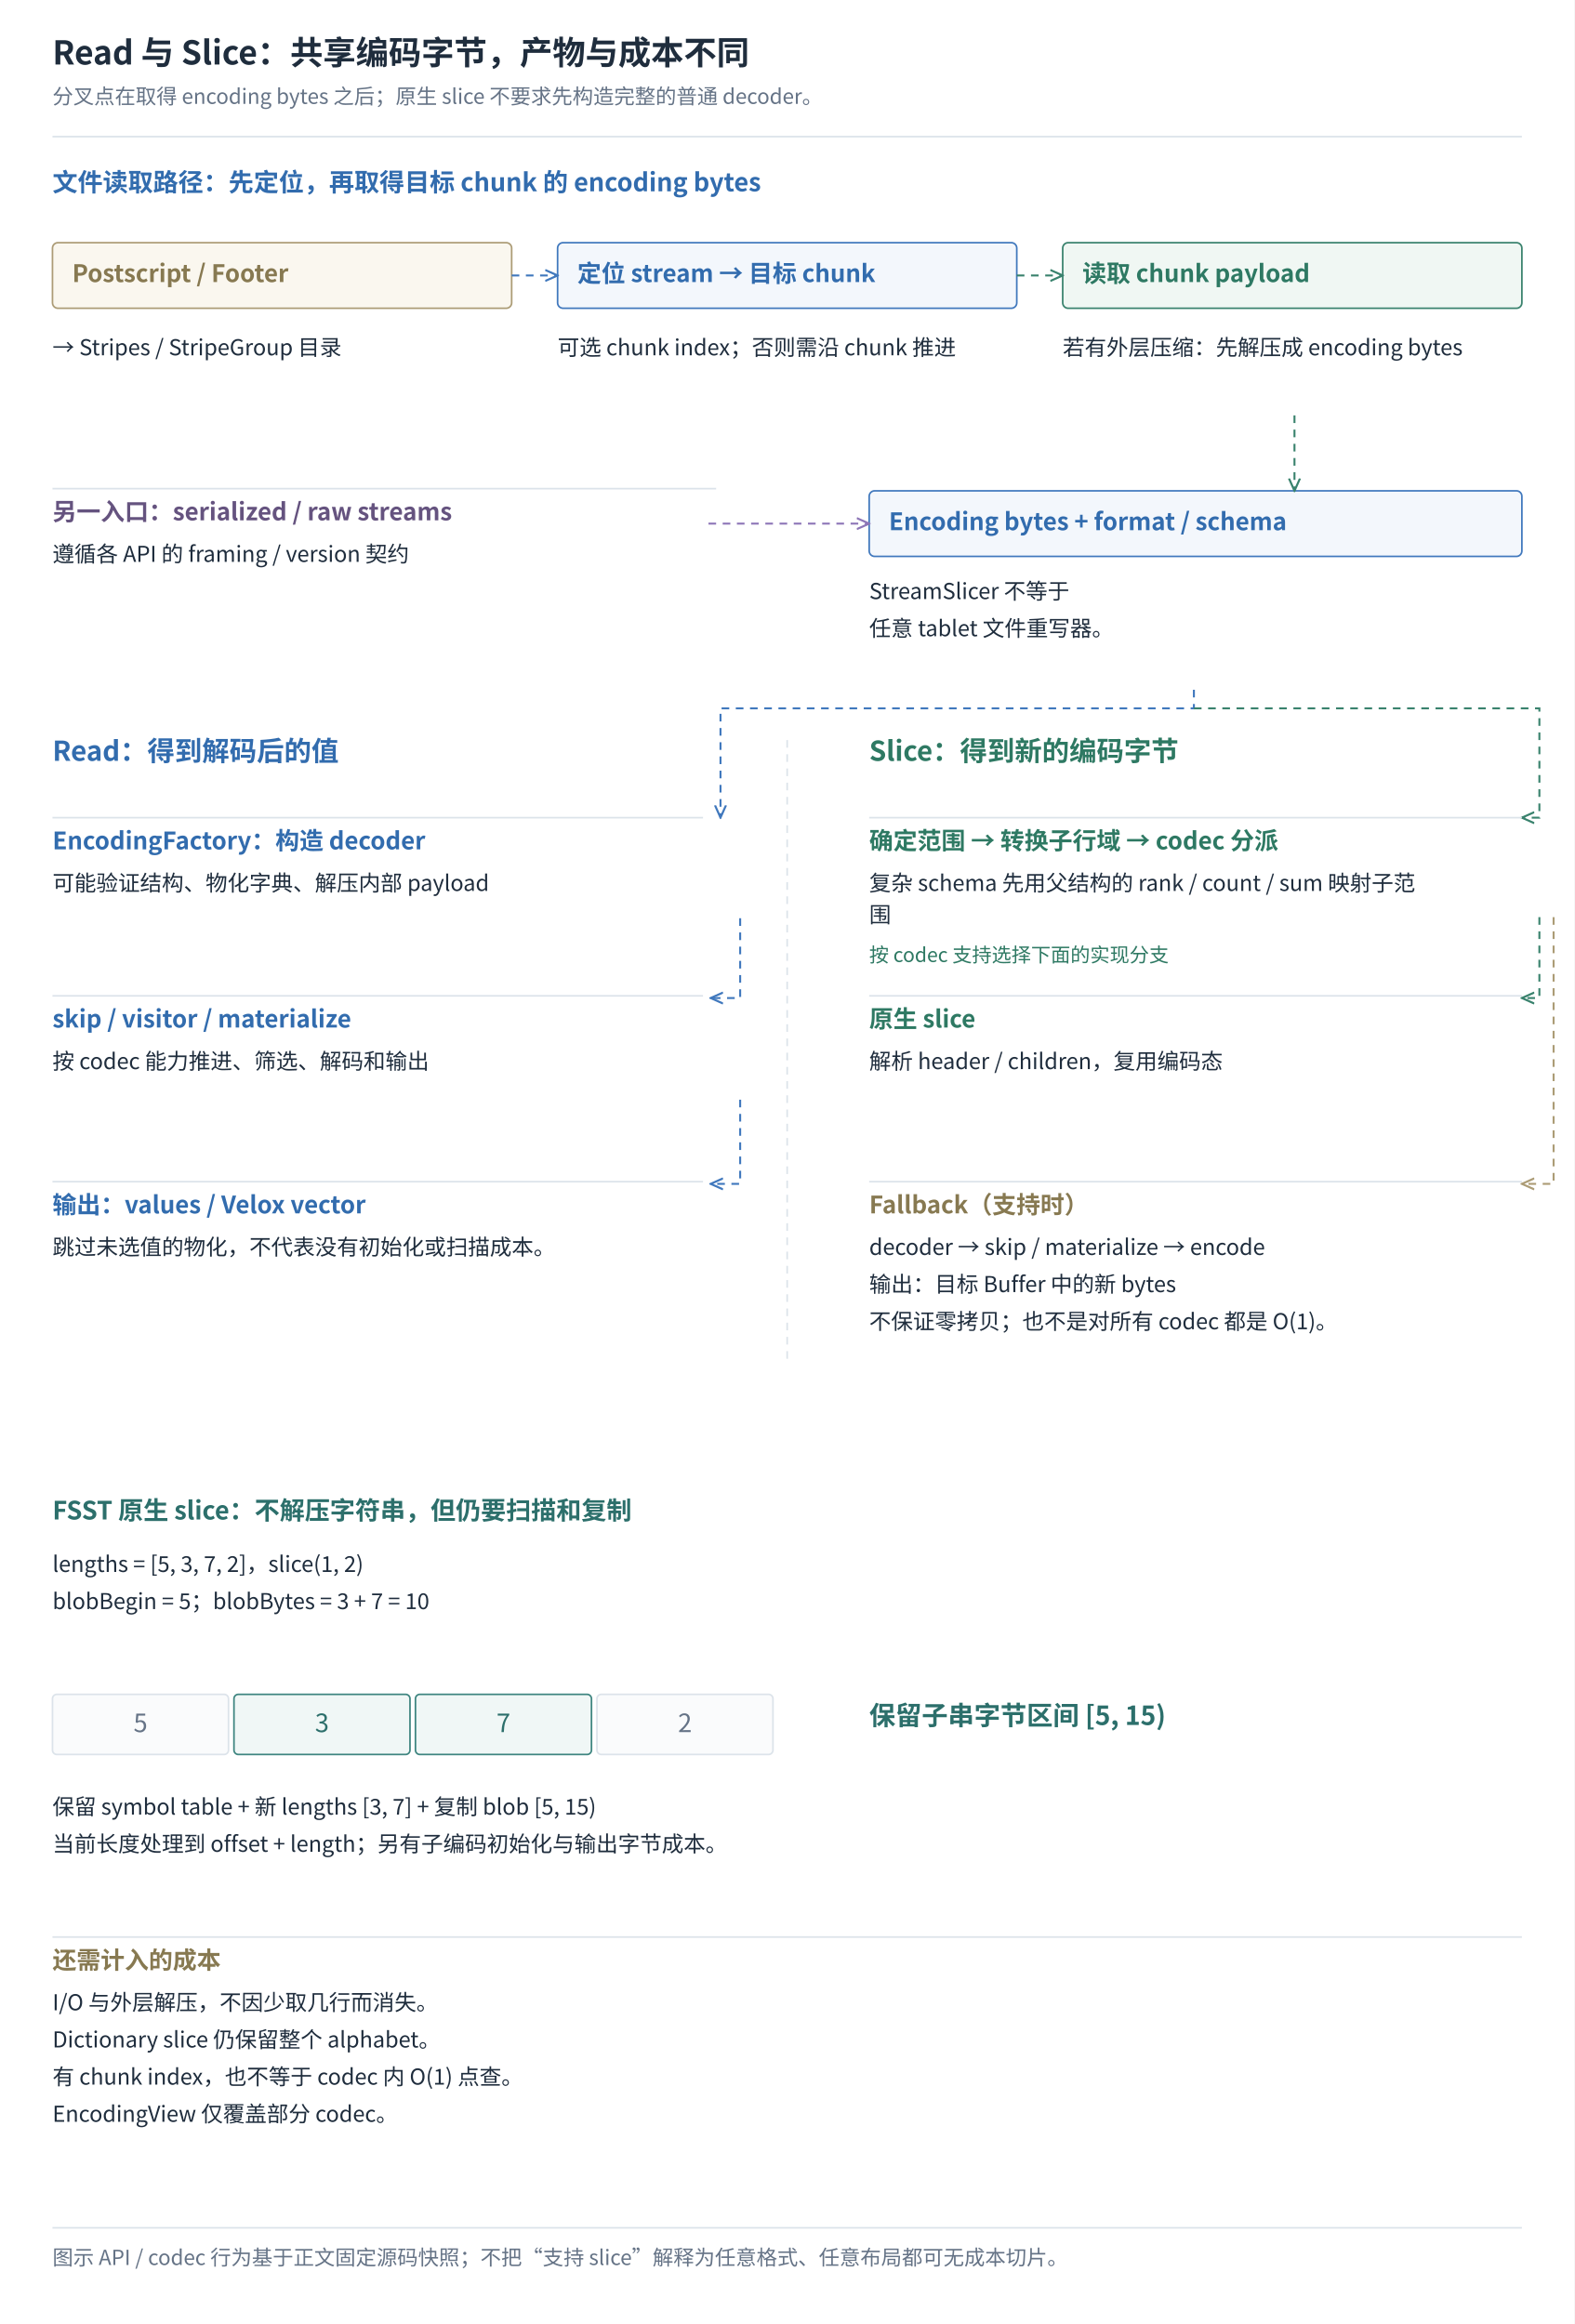
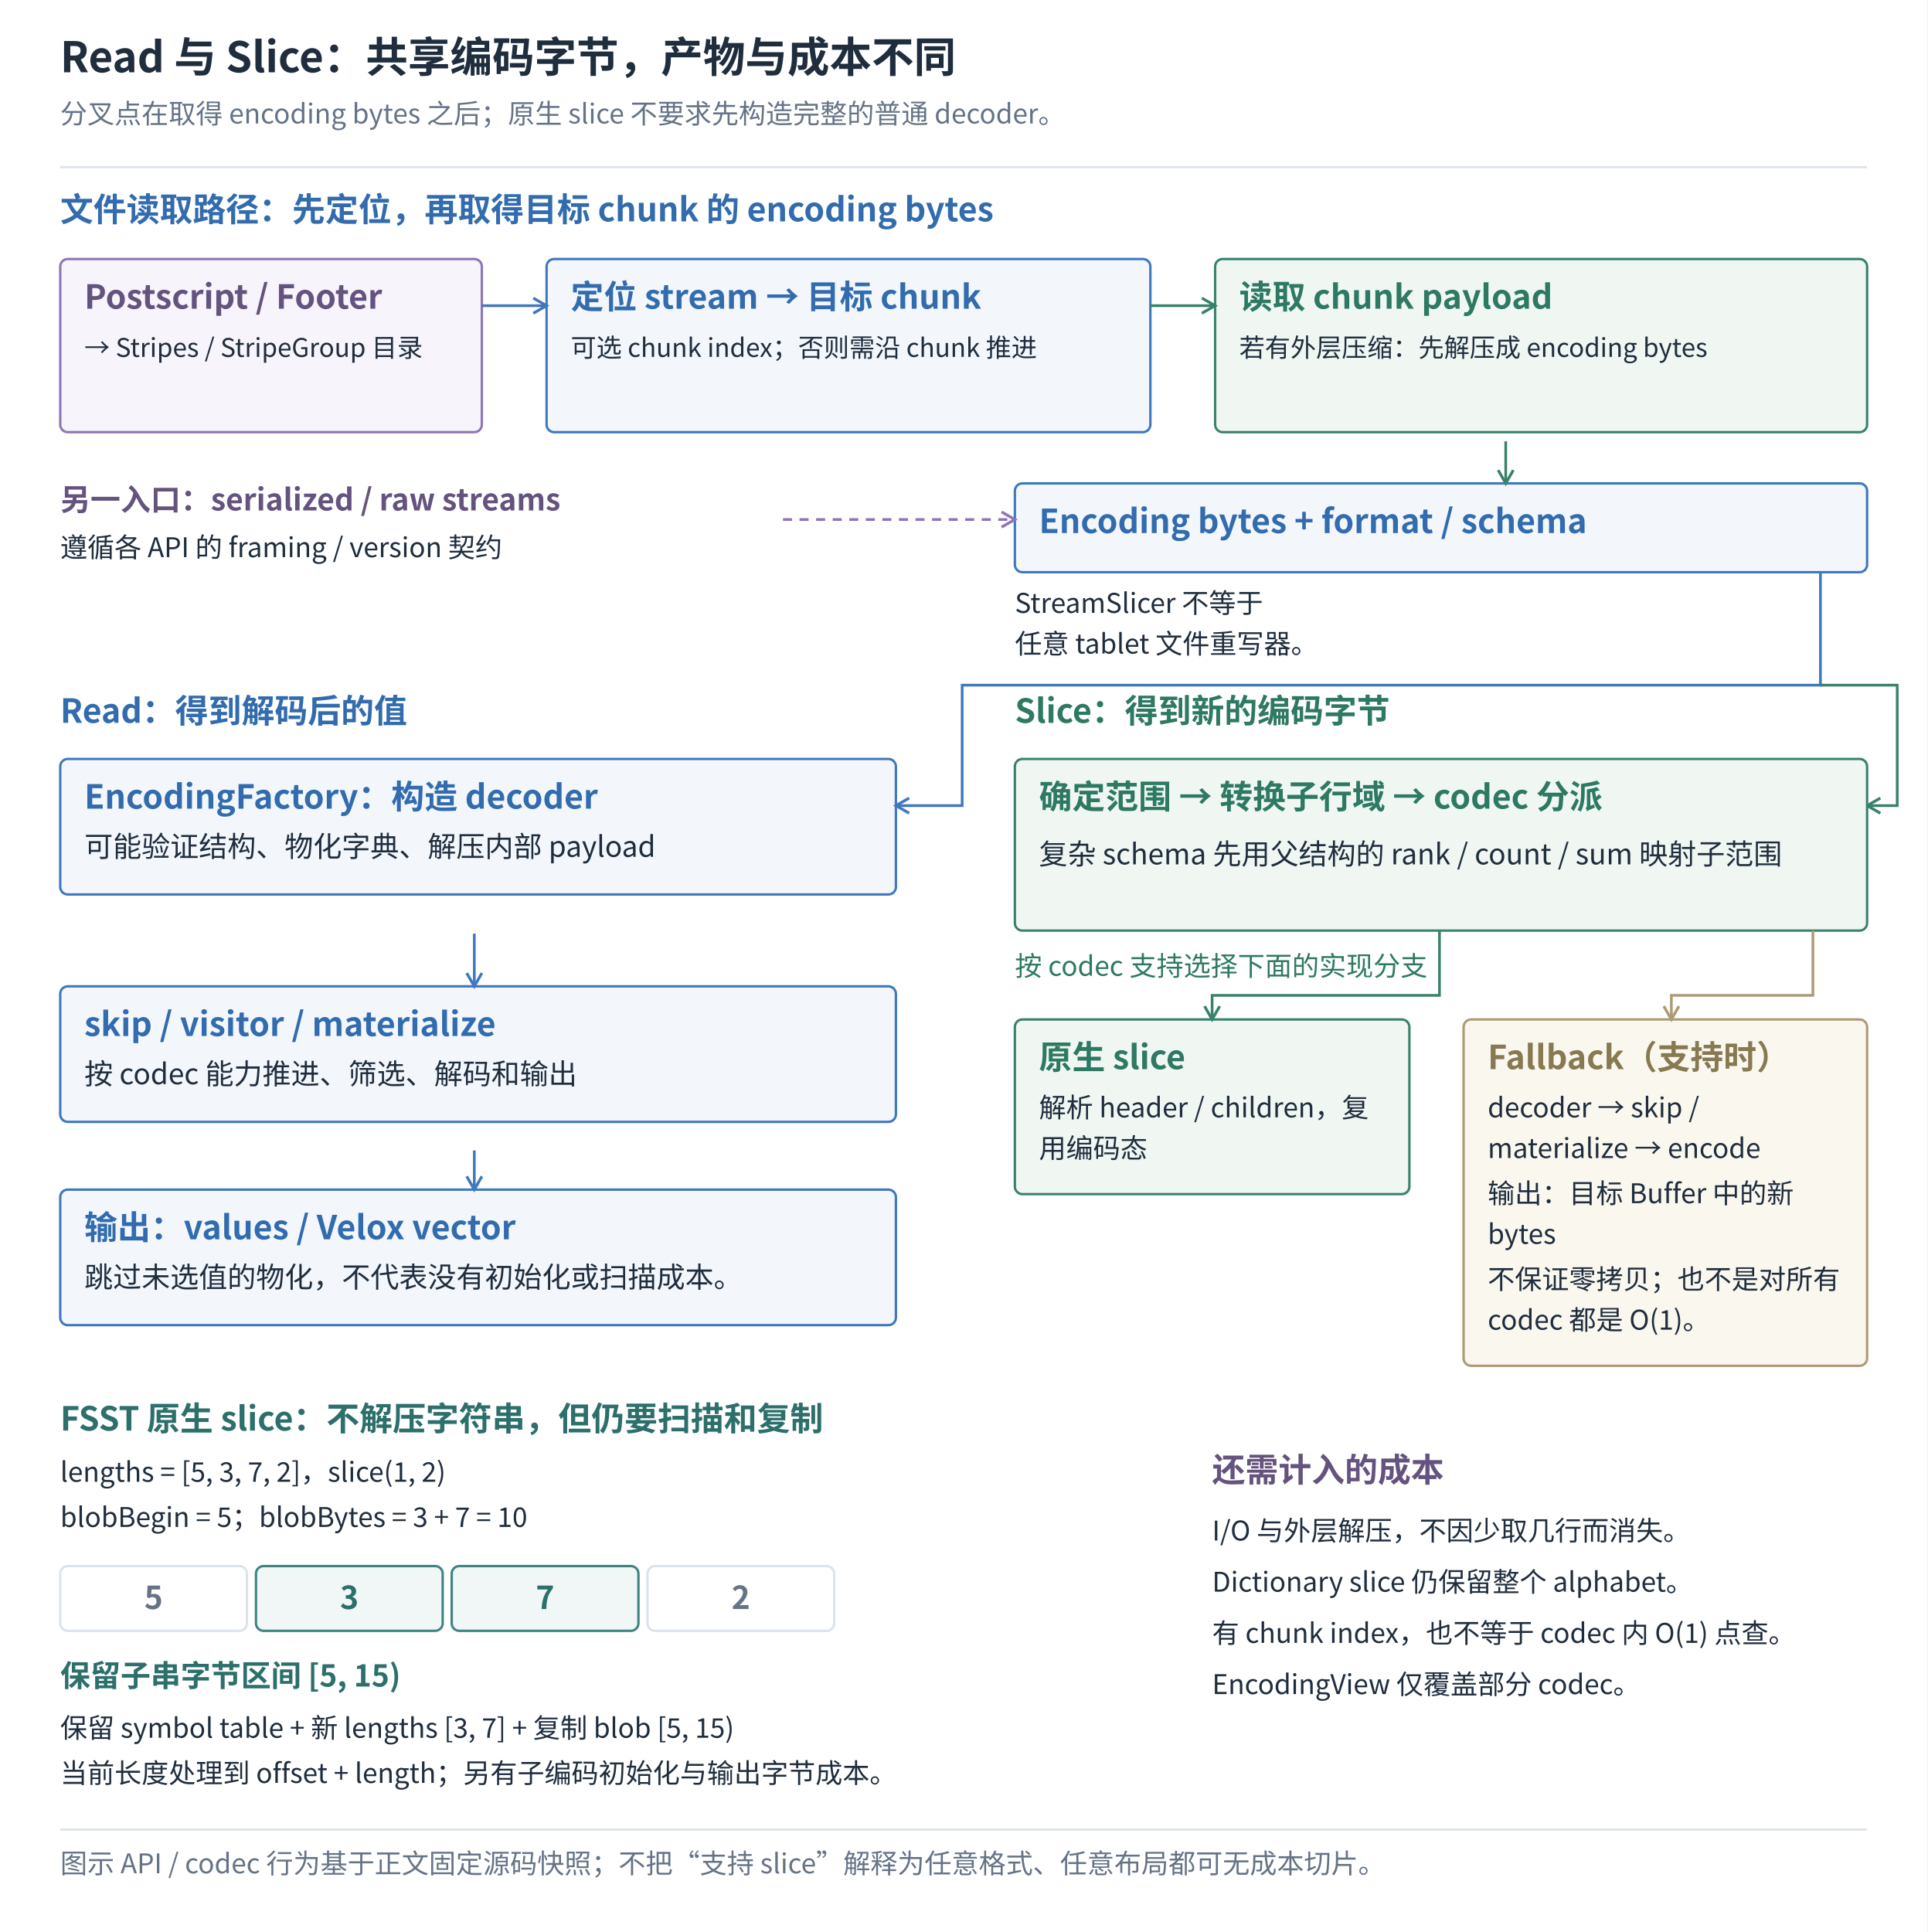
- <svg xmlns="http://www.w3.org/2000/svg" width="1440" height="2126" viewBox="0 0 1440 2126" role="img">
+ <svg xmlns="http://www.w3.org/2000/svg" width="1280" height="1283" viewBox="0 0 1280 1283" role="img">
  <defs>
-     <marker id="a-ink" viewBox="0 0 10 10" refX="9" refY="5" markerWidth="7" markerHeight="7" orient="auto-start-reverse">
-       <path d="M 0 1 L 9 5 L 0 9" fill="none" stroke="#1f2d3d" stroke-width="1.5" />
+     <marker id="arrow-ink" viewBox="0 0 10 10" refX="8" refY="5" markerWidth="7" markerHeight="7" orient="auto-start-reverse">
+       <path d="M 1 1 L 8 5 L 1 9" fill="none" stroke="#1f2d3d" stroke-width="1.5" />
    </marker>
-     <marker id="a-muted" viewBox="0 0 10 10" refX="9" refY="5" markerWidth="7" markerHeight="7" orient="auto-start-reverse">
-       <path d="M 0 1 L 9 5 L 0 9" fill="none" stroke="#657386" stroke-width="1.5" />
+     <marker id="arrow-muted" viewBox="0 0 10 10" refX="8" refY="5" markerWidth="7" markerHeight="7" orient="auto-start-reverse">
+       <path d="M 1 1 L 8 5 L 1 9" fill="none" stroke="#657386" stroke-width="1.5" />
    </marker>
-     <marker id="a-line" viewBox="0 0 10 10" refX="9" refY="5" markerWidth="7" markerHeight="7" orient="auto-start-reverse">
-       <path d="M 0 1 L 9 5 L 0 9" fill="none" stroke="#dce3ea" stroke-width="1.5" />
+     <marker id="arrow-line" viewBox="0 0 10 10" refX="8" refY="5" markerWidth="7" markerHeight="7" orient="auto-start-reverse">
+       <path d="M 1 1 L 8 5 L 1 9" fill="none" stroke="#dce3ea" stroke-width="1.5" />
    </marker>
-     <marker id="a-blue" viewBox="0 0 10 10" refX="9" refY="5" markerWidth="7" markerHeight="7" orient="auto-start-reverse">
-       <path d="M 0 1 L 9 5 L 0 9" fill="none" stroke="#4078bd" stroke-width="1.5" />
+     <marker id="arrow-blue" viewBox="0 0 10 10" refX="8" refY="5" markerWidth="7" markerHeight="7" orient="auto-start-reverse">
+       <path d="M 1 1 L 8 5 L 1 9" fill="none" stroke="#4078bd" stroke-width="1.5" />
    </marker>
-     <marker id="a-green" viewBox="0 0 10 10" refX="9" refY="5" markerWidth="7" markerHeight="7" orient="auto-start-reverse">
-       <path d="M 0 1 L 9 5 L 0 9" fill="none" stroke="#39826d" stroke-width="1.5" />
+     <marker id="arrow-green" viewBox="0 0 10 10" refX="8" refY="5" markerWidth="7" markerHeight="7" orient="auto-start-reverse">
+       <path d="M 1 1 L 8 5 L 1 9" fill="none" stroke="#39826d" stroke-width="1.5" />
    </marker>
-     <marker id="a-purple" viewBox="0 0 10 10" refX="9" refY="5" markerWidth="7" markerHeight="7" orient="auto-start-reverse">
-       <path d="M 0 1 L 9 5 L 0 9" fill="none" stroke="#8d76b7" stroke-width="1.5" />
+     <marker id="arrow-purple" viewBox="0 0 10 10" refX="8" refY="5" markerWidth="7" markerHeight="7" orient="auto-start-reverse">
+       <path d="M 1 1 L 8 5 L 1 9" fill="none" stroke="#8d76b7" stroke-width="1.5" />
    </marker>
-     <marker id="a-warm" viewBox="0 0 10 10" refX="9" refY="5" markerWidth="7" markerHeight="7" orient="auto-start-reverse">
-       <path d="M 0 1 L 9 5 L 0 9" fill="none" stroke="#ac9c76" stroke-width="1.5" />
+     <marker id="arrow-warm" viewBox="0 0 10 10" refX="8" refY="5" markerWidth="7" markerHeight="7" orient="auto-start-reverse">
+       <path d="M 1 1 L 8 5 L 1 9" fill="none" stroke="#ac9c76" stroke-width="1.5" />
    </marker>
-     <marker id="a-red" viewBox="0 0 10 10" refX="9" refY="5" markerWidth="7" markerHeight="7" orient="auto-start-reverse">
-       <path d="M 0 1 L 9 5 L 0 9" fill="none" stroke="#a95f64" stroke-width="1.5" />
-     </marker>
-     <marker id="a-teal" viewBox="0 0 10 10" refX="9" refY="5" markerWidth="7" markerHeight="7" orient="auto-start-reverse">
-       <path d="M 0 1 L 9 5 L 0 9" fill="none" stroke="#3e8580" stroke-width="1.5" />
+     <marker id="arrow-teal" viewBox="0 0 10 10" refX="8" refY="5" markerWidth="7" markerHeight="7" orient="auto-start-reverse">
+       <path d="M 1 1 L 8 5 L 1 9" fill="none" stroke="#3e8580" stroke-width="1.5" />
    </marker>
  </defs>
-   <rect width="1440" height="2126" fill="white" />
-   <text x="48" y="59" font-family="Noto Sans SC, Noto Sans CJK SC, Inter, Arial, sans-serif" font-size="30" fill="#1f2d3d" font-weight="600" text-anchor="start">Read 与 Slice：共享编码字节，产物与成本不同</text>
-   <text x="48" y="95" font-family="Noto Sans SC, Noto Sans CJK SC, Inter, Arial, sans-serif" font-size="19" fill="#657386" font-weight="400" text-anchor="start">分叉点在取得 encoding bytes 之后；原生 slice 不要求先构造完整的普通 decoder。</text>
-   <line x1="48" y1="125" x2="1392" y2="125" stroke="#dce3ea" stroke-width="1.5" />
-   <text x="48" y="175" font-family="Noto Sans SC, Noto Sans CJK SC, Inter, Arial, sans-serif" font-size="23" fill="#326cae" font-weight="600" text-anchor="start">文件读取路径：先定位，再取得目标 chunk 的 encoding bytes</text>
-   <rect x="48" y="222" width="420" height="60" rx="5" fill="#faf7ef" stroke="#ac9c76" stroke-width="1.5" />
-   <text x="66" y="258" font-family="Noto Sans SC, Noto Sans CJK SC, Inter, Arial, sans-serif" font-size="22" fill="#877951" font-weight="600" text-anchor="start">Postscript / Footer</text>
-   <text x="48" y="325" font-family="Noto Sans SC, Noto Sans CJK SC, Inter, Arial, sans-serif" font-size="20" fill="#1f2d3d" font-weight="400" text-anchor="start">→ Stripes / StripeGroup 目录</text>
-   <rect x="510" y="222" width="420" height="60" rx="5" fill="#f3f7fc" stroke="#4078bd" stroke-width="1.5" />
-   <text x="528" y="258" font-family="Noto Sans SC, Noto Sans CJK SC, Inter, Arial, sans-serif" font-size="22" fill="#326cae" font-weight="600" text-anchor="start">定位 stream → 目标 chunk</text>
-   <text x="510" y="325" font-family="Noto Sans SC, Noto Sans CJK SC, Inter, Arial, sans-serif" font-size="20" fill="#1f2d3d" font-weight="400" text-anchor="start">可选 chunk index；否则需沿 chunk 推进</text>
-   <rect x="972" y="222" width="420" height="60" rx="5" fill="#f0f7f3" stroke="#39826d" stroke-width="1.5" />
-   <text x="990" y="258" font-family="Noto Sans SC, Noto Sans CJK SC, Inter, Arial, sans-serif" font-size="22" fill="#2e7963" font-weight="600" text-anchor="start">读取 chunk payload</text>
-   <text x="972" y="325" font-family="Noto Sans SC, Noto Sans CJK SC, Inter, Arial, sans-serif" font-size="20" fill="#1f2d3d" font-weight="400" text-anchor="start">若有外层压缩：先解压成 encoding bytes</text>
-   <polyline points="468,252 510,252" fill="none" stroke="#4078bd" stroke-width="1.8" stroke-dasharray="7 6" marker-end="url(#a-blue)" />
-   <polyline points="930,252 972,252" fill="none" stroke="#39826d" stroke-width="1.8" stroke-dasharray="7 6" marker-end="url(#a-green)" />
-   <line x1="48" y1="447" x2="655" y2="447" stroke="#dce3ea" stroke-width="1.5" />
-   <text x="48" y="476" font-family="Noto Sans SC, Noto Sans CJK SC, Inter, Arial, sans-serif" font-size="22" fill="#65537f" font-weight="600" text-anchor="start">另一入口：serialized / raw streams</text>
-   <text x="48" y="514" font-family="Noto Sans SC, Noto Sans CJK SC, Inter, Arial, sans-serif" font-size="20" fill="#1f2d3d" font-weight="400" text-anchor="start">遵循各 API 的 framing / version 契约</text>
-   <rect x="795" y="449" width="597" height="60" rx="5" fill="#f3f7fc" stroke="#4078bd" stroke-width="1.5" />
-   <text x="813" y="485" font-family="Noto Sans SC, Noto Sans CJK SC, Inter, Arial, sans-serif" font-size="22" fill="#326cae" font-weight="600" text-anchor="start">Encoding bytes + format / schema</text>
-   <text x="795" y="548" font-family="Noto Sans SC, Noto Sans CJK SC, Inter, Arial, sans-serif" font-size="20" fill="#1f2d3d" font-weight="400" text-anchor="start">StreamSlicer 不等于</text>
-   <text x="795" y="582" font-family="Noto Sans SC, Noto Sans CJK SC, Inter, Arial, sans-serif" font-size="20" fill="#1f2d3d" font-weight="400" text-anchor="start">任意 tablet 文件重写器。</text>
-   <polyline points="648,479 795,479" fill="none" stroke="#8d76b7" stroke-width="1.8" stroke-dasharray="7 6" marker-end="url(#a-purple)" />
-   <polyline points="1184,380 1184,449" fill="none" stroke="#39826d" stroke-width="1.8" stroke-dasharray="7 6" marker-end="url(#a-green)" />
-   <polyline points="1092,631 1092,648 659,648 659,748" fill="none" stroke="#4078bd" stroke-width="1.8" stroke-dasharray="7 6" marker-end="url(#a-blue)" />
-   <polyline points="1092,648 1408,648 1408,748 1392,748" fill="none" stroke="#39826d" stroke-width="1.8" stroke-dasharray="7 6" marker-end="url(#a-green)" />
-   <text x="48" y="696" font-family="Noto Sans SC, Noto Sans CJK SC, Inter, Arial, sans-serif" font-size="25" fill="#326cae" font-weight="600" text-anchor="start">Read：得到解码后的值</text>
-   <text x="795" y="696" font-family="Noto Sans SC, Noto Sans CJK SC, Inter, Arial, sans-serif" font-size="25" fill="#2e7963" font-weight="600" text-anchor="start">Slice：得到新的编码字节</text>
-   <line x1="720" y1="677" x2="720" y2="1245" stroke="#dce3ea" stroke-width="1.5" stroke-dasharray="7 6" />
-   <line x1="48" y1="748" x2="643" y2="748" stroke="#dce3ea" stroke-width="1.5" />
-   <text x="48" y="777" font-family="Noto Sans SC, Noto Sans CJK SC, Inter, Arial, sans-serif" font-size="22" fill="#326cae" font-weight="600" text-anchor="start">EncodingFactory：构造 decoder</text>
-   <text x="48" y="815" font-family="Noto Sans SC, Noto Sans CJK SC, Inter, Arial, sans-serif" font-size="20" fill="#1f2d3d" font-weight="400" text-anchor="start">可能验证结构、物化字典、解压内部 payload</text>
-   <line x1="795" y1="748" x2="1392" y2="748" stroke="#dce3ea" stroke-width="1.5" />
-   <text x="795" y="777" font-family="Noto Sans SC, Noto Sans CJK SC, Inter, Arial, sans-serif" font-size="22" fill="#2e7963" font-weight="600" text-anchor="start">确定范围 → 转换子行域 → codec 分派</text>
-   <text x="795" y="815" font-family="Noto Sans SC, Noto Sans CJK SC, Inter, Arial, sans-serif" font-size="20" fill="#1f2d3d" font-weight="400" text-anchor="start">复杂 schema 先用父结构的 rank / count / sum 映射子范</text>
-   <text x="795" y="844" font-family="Noto Sans SC, Noto Sans CJK SC, Inter, Arial, sans-serif" font-size="20" fill="#1f2d3d" font-weight="400" text-anchor="start">围</text>
-   <line x1="48" y1="911" x2="643" y2="911" stroke="#dce3ea" stroke-width="1.5" />
-   <text x="48" y="940" font-family="Noto Sans SC, Noto Sans CJK SC, Inter, Arial, sans-serif" font-size="22" fill="#326cae" font-weight="600" text-anchor="start">skip / visitor / materialize</text>
-   <text x="48" y="978" font-family="Noto Sans SC, Noto Sans CJK SC, Inter, Arial, sans-serif" font-size="20" fill="#1f2d3d" font-weight="400" text-anchor="start">按 codec 能力推进、筛选、解码和输出</text>
-   <line x1="795" y1="911" x2="1392" y2="911" stroke="#dce3ea" stroke-width="1.5" />
-   <text x="795" y="940" font-family="Noto Sans SC, Noto Sans CJK SC, Inter, Arial, sans-serif" font-size="22" fill="#2e7963" font-weight="600" text-anchor="start">原生 slice</text>
-   <text x="795" y="978" font-family="Noto Sans SC, Noto Sans CJK SC, Inter, Arial, sans-serif" font-size="20" fill="#1f2d3d" font-weight="400" text-anchor="start">解析 header / children，复用编码态</text>
-   <line x1="48" y1="1081" x2="643" y2="1081" stroke="#dce3ea" stroke-width="1.5" />
-   <text x="48" y="1110" font-family="Noto Sans SC, Noto Sans CJK SC, Inter, Arial, sans-serif" font-size="22" fill="#326cae" font-weight="600" text-anchor="start">输出：values / Velox vector</text>
-   <text x="48" y="1148" font-family="Noto Sans SC, Noto Sans CJK SC, Inter, Arial, sans-serif" font-size="20" fill="#1f2d3d" font-weight="400" text-anchor="start">跳过未选值的物化，不代表没有初始化或扫描成本。</text>
-   <line x1="795" y1="1081" x2="1392" y2="1081" stroke="#dce3ea" stroke-width="1.5" />
-   <text x="795" y="1110" font-family="Noto Sans SC, Noto Sans CJK SC, Inter, Arial, sans-serif" font-size="22" fill="#877951" font-weight="600" text-anchor="start">Fallback（支持时）</text>
-   <text x="795" y="1148" font-family="Noto Sans SC, Noto Sans CJK SC, Inter, Arial, sans-serif" font-size="20" fill="#1f2d3d" font-weight="400" text-anchor="start">decoder → skip / materialize → encode</text>
-   <text x="795" y="1182" font-family="Noto Sans SC, Noto Sans CJK SC, Inter, Arial, sans-serif" font-size="20" fill="#1f2d3d" font-weight="400" text-anchor="start">输出：目标 Buffer 中的新 bytes</text>
-   <text x="795" y="1216" font-family="Noto Sans SC, Noto Sans CJK SC, Inter, Arial, sans-serif" font-size="20" fill="#1f2d3d" font-weight="400" text-anchor="start">不保证零拷贝；也不是对所有 codec 都是 O(1)。</text>
-   <polyline points="677,840 677,913 650,913" fill="none" stroke="#4078bd" stroke-width="1.8" stroke-dasharray="7 6" marker-end="url(#a-blue)" />
-   <polyline points="677,1006 677,1083 650,1083" fill="none" stroke="#4078bd" stroke-width="1.8" stroke-dasharray="7 6" marker-end="url(#a-blue)" />
-   <text x="795" y="880" font-family="Noto Sans SC, Noto Sans CJK SC, Inter, Arial, sans-serif" font-size="18" fill="#2e7963" font-weight="400" text-anchor="start">按 codec 支持选择下面的实现分支</text>
-   <polyline points="1408,839 1408,913 1392,913" fill="none" stroke="#39826d" stroke-width="1.8" stroke-dasharray="7 6" marker-end="url(#a-green)" />
-   <polyline points="1421,839 1421,1083 1392,1083" fill="none" stroke="#ac9c76" stroke-width="1.8" stroke-dasharray="7 6" marker-end="url(#a-warm)" />
-   <text x="48" y="1390" font-family="Noto Sans SC, Noto Sans CJK SC, Inter, Arial, sans-serif" font-size="23" fill="#2c6f6b" font-weight="600" text-anchor="start">FSST 原生 slice：不解压字符串，但仍要扫描和复制</text>
-   <text x="48" y="1438" font-family="Noto Sans SC, Noto Sans CJK SC, Inter, Arial, sans-serif" font-size="20" fill="#1f2d3d" font-weight="400" text-anchor="start">lengths = [5, 3, 7, 2]，slice(1, 2)</text>
-   <text x="48" y="1472" font-family="Noto Sans SC, Noto Sans CJK SC, Inter, Arial, sans-serif" font-size="20" fill="#1f2d3d" font-weight="400" text-anchor="start">blobBegin = 5；blobBytes = 3 + 7 = 10</text>
-   <rect x="48" y="1550" width="161" height="55" rx="4" fill="#fafbfc" stroke="#dce3ea" stroke-width="1.5" />
-   <text x="128.5" y="1584.5" font-family="Noto Sans SC, Noto Sans CJK SC, Inter, Arial, sans-serif" font-size="23" fill="#657386" font-weight="400" text-anchor="middle">5</text>
-   <rect x="214" y="1550" width="161" height="55" rx="4" fill="#f0f7f6" stroke="#3e8580" stroke-width="1.5" />
-   <text x="294.5" y="1584.5" font-family="Noto Sans SC, Noto Sans CJK SC, Inter, Arial, sans-serif" font-size="23" fill="#2c6f6b" font-weight="400" text-anchor="middle">3</text>
-   <rect x="380" y="1550" width="161" height="55" rx="4" fill="#f0f7f6" stroke="#3e8580" stroke-width="1.5" />
-   <text x="460.5" y="1584.5" font-family="Noto Sans SC, Noto Sans CJK SC, Inter, Arial, sans-serif" font-size="23" fill="#2c6f6b" font-weight="400" text-anchor="middle">7</text>
-   <rect x="546" y="1550" width="161" height="55" rx="4" fill="#fafbfc" stroke="#dce3ea" stroke-width="1.5" />
-   <text x="626.5" y="1584.5" font-family="Noto Sans SC, Noto Sans CJK SC, Inter, Arial, sans-serif" font-size="23" fill="#657386" font-weight="400" text-anchor="middle">2</text>
-   <text x="795" y="1578" font-family="Noto Sans SC, Noto Sans CJK SC, Inter, Arial, sans-serif" font-size="24" fill="#2c6f6b" font-weight="600" text-anchor="start">保留子串字节区间 [5, 15)</text>
-   <text x="48" y="1660" font-family="Noto Sans SC, Noto Sans CJK SC, Inter, Arial, sans-serif" font-size="20" fill="#1f2d3d" font-weight="400" text-anchor="start">保留 symbol table + 新 lengths [3, 7] + 复制 blob [5, 15)</text>
-   <text x="48" y="1694" font-family="Noto Sans SC, Noto Sans CJK SC, Inter, Arial, sans-serif" font-size="20" fill="#1f2d3d" font-weight="400" text-anchor="start">当前长度处理到 offset + length；另有子编码初始化与输出字节成本。</text>
-   <line x1="48" y1="1772" x2="1392" y2="1772" stroke="#dce3ea" stroke-width="1.5" />
-   <text x="48" y="1801" font-family="Noto Sans SC, Noto Sans CJK SC, Inter, Arial, sans-serif" font-size="22" fill="#877951" font-weight="600" text-anchor="start">还需计入的成本</text>
-   <text x="48" y="1839" font-family="Noto Sans SC, Noto Sans CJK SC, Inter, Arial, sans-serif" font-size="20" fill="#1f2d3d" font-weight="400" text-anchor="start">I/O 与外层解压，不因少取几行而消失。</text>
-   <text x="48" y="1873" font-family="Noto Sans SC, Noto Sans CJK SC, Inter, Arial, sans-serif" font-size="20" fill="#1f2d3d" font-weight="400" text-anchor="start">Dictionary slice 仍保留整个 alphabet。</text>
-   <text x="48" y="1907" font-family="Noto Sans SC, Noto Sans CJK SC, Inter, Arial, sans-serif" font-size="20" fill="#1f2d3d" font-weight="400" text-anchor="start">有 chunk index，也不等于 codec 内 O(1) 点查。</text>
-   <text x="48" y="1941" font-family="Noto Sans SC, Noto Sans CJK SC, Inter, Arial, sans-serif" font-size="20" fill="#1f2d3d" font-weight="400" text-anchor="start">EncodingView 仅覆盖部分 codec。</text>
-   <line x1="48" y1="2038" x2="1392" y2="2038" stroke="#dce3ea" stroke-width="1.5" />
-   <text x="48" y="2072" font-family="Noto Sans SC, Noto Sans CJK SC, Inter, Arial, sans-serif" font-size="19" fill="#657386" font-weight="400" text-anchor="start">图示 API / codec 行为基于正文固定源码快照；不把“支持 slice”解释为任意格式、任意布局都可无成本切片。</text>
+   <rect width="1280" height="1283" fill="white" />
+   <text x="40" y="48" font-family="Noto Sans CJK SC, Noto Sans SC, Arial, sans-serif" font-size="28" font-weight="700" fill="#1f2d3d" text-anchor="start">Read 与 Slice：共享编码字节，产物与成本不同</text>
+   <text x="40" y="82" font-family="Noto Sans CJK SC, Noto Sans SC, Arial, sans-serif" font-size="18" font-weight="400" fill="#657386" text-anchor="start">分叉点在取得 encoding bytes 之后；原生 slice 不要求先构造完整的普通 decoder。</text>
+   <line x1="40" y1="111" x2="1240" y2="111" stroke="#dce3ea" stroke-width="1.4" />
+   <text x="40" y="147" font-family="Noto Sans CJK SC, Noto Sans SC, Arial, sans-serif" font-size="22" font-weight="700" fill="#326cae" text-anchor="start">文件读取路径：先定位，再取得目标 chunk 的 encoding bytes</text>
+   <rect x="40" y="172" width="280" height="115" rx="5" fill="#f7f4fb" stroke="#8d76b7" stroke-width="1.6" />
+   <text x="56" y="205" font-family="Noto Sans CJK SC, Noto Sans SC, Arial, sans-serif" font-size="22" font-weight="700" fill="#65537f" text-anchor="start">Postscript / Footer</text>
+   <text x="56" y="237" font-family="Noto Sans CJK SC, Noto Sans SC, Arial, sans-serif" font-size="17" font-weight="400" fill="#1f2d3d" text-anchor="start">→ Stripes / StripeGroup 目录</text>
+   <rect x="363" y="172" width="401" height="115" rx="5" fill="#f3f7fc" stroke="#4078bd" stroke-width="1.6" />
+   <text x="379" y="205" font-family="Noto Sans CJK SC, Noto Sans SC, Arial, sans-serif" font-size="22" font-weight="700" fill="#326cae" text-anchor="start">定位 stream → 目标 chunk</text>
+   <text x="379" y="237" font-family="Noto Sans CJK SC, Noto Sans SC, Arial, sans-serif" font-size="17" font-weight="400" fill="#1f2d3d" text-anchor="start">可选 chunk index；否则需沿 chunk 推进</text>
+   <rect x="807" y="172" width="433" height="115" rx="5" fill="#f0f7f3" stroke="#39826d" stroke-width="1.6" />
+   <text x="823" y="205" font-family="Noto Sans CJK SC, Noto Sans SC, Arial, sans-serif" font-size="22" font-weight="700" fill="#2e7963" text-anchor="start">读取 chunk payload</text>
+   <text x="823" y="237" font-family="Noto Sans CJK SC, Noto Sans SC, Arial, sans-serif" font-size="17" font-weight="400" fill="#1f2d3d" text-anchor="start">若有外层压缩：先解压成 encoding bytes</text>
+   <polyline points="320,203 363,203" fill="none" stroke="#4078bd" stroke-width="1.8" marker-end="url(#arrow-blue)" />
+   <polyline points="764,203 807,203" fill="none" stroke="#39826d" stroke-width="1.8" marker-end="url(#arrow-green)" />
+   <text x="40" y="339" font-family="Noto Sans CJK SC, Noto Sans SC, Arial, sans-serif" font-size="20" font-weight="700" fill="#65537f" text-anchor="start">另一入口：serialized / raw streams</text>
+   <text x="40" y="370" font-family="Noto Sans CJK SC, Noto Sans SC, Arial, sans-serif" font-size="18" font-weight="400" fill="#1f2d3d" text-anchor="start">遵循各 API 的 framing / version 契约</text>
+   <rect x="674" y="321" width="566" height="59" rx="5" fill="#f3f7fc" stroke="#4078bd" stroke-width="1.6" />
+   <text x="690" y="354" font-family="Noto Sans CJK SC, Noto Sans SC, Arial, sans-serif" font-size="22" font-weight="700" fill="#326cae" text-anchor="start">Encoding bytes + format / schema</text>
+   <polyline points="520,345 674,345" fill="none" stroke="#8d76b7" stroke-width="1.8" stroke-dasharray="6 5" marker-end="url(#arrow-purple)" />
+   <polyline points="1000,293 1000,321" fill="none" stroke="#39826d" stroke-width="1.8" marker-end="url(#arrow-green)" />
+   <text x="674" y="407" font-family="Noto Sans CJK SC, Noto Sans SC, Arial, sans-serif" font-size="18" font-weight="400" fill="#1f2d3d" text-anchor="start">StreamSlicer 不等于</text>
+   <text x="674" y="434" font-family="Noto Sans CJK SC, Noto Sans SC, Arial, sans-serif" font-size="18" font-weight="400" fill="#1f2d3d" text-anchor="start">任意 tablet 文件重写器。</text>
+   <text x="40" y="480" font-family="Noto Sans CJK SC, Noto Sans SC, Arial, sans-serif" font-size="22" font-weight="700" fill="#326cae" text-anchor="start">Read：得到解码后的值</text>
+   <text x="674" y="480" font-family="Noto Sans CJK SC, Noto Sans SC, Arial, sans-serif" font-size="22" font-weight="700" fill="#2e7963" text-anchor="start">Slice：得到新的编码字节</text>
+   <rect x="40" y="504" width="555" height="90" rx="5" fill="#f3f7fc" stroke="#4078bd" stroke-width="1.6" />
+   <text x="56" y="537" font-family="Noto Sans CJK SC, Noto Sans SC, Arial, sans-serif" font-size="22" font-weight="700" fill="#326cae" text-anchor="start">EncodingFactory：构造 decoder</text>
+   <text x="56" y="569" font-family="Noto Sans CJK SC, Noto Sans SC, Arial, sans-serif" font-size="19" font-weight="400" fill="#1f2d3d" text-anchor="start">可能验证结构、物化字典、解压内部 payload</text>
+   <rect x="40" y="655" width="555" height="90" rx="5" fill="#f3f7fc" stroke="#4078bd" stroke-width="1.6" />
+   <text x="56" y="688" font-family="Noto Sans CJK SC, Noto Sans SC, Arial, sans-serif" font-size="22" font-weight="700" fill="#326cae" text-anchor="start">skip / visitor / materialize</text>
+   <text x="56" y="720" font-family="Noto Sans CJK SC, Noto Sans SC, Arial, sans-serif" font-size="19" font-weight="400" fill="#1f2d3d" text-anchor="start">按 codec 能力推进、筛选、解码和输出</text>
+   <rect x="40" y="790" width="555" height="90" rx="5" fill="#f3f7fc" stroke="#4078bd" stroke-width="1.6" />
+   <text x="56" y="823" font-family="Noto Sans CJK SC, Noto Sans SC, Arial, sans-serif" font-size="22" font-weight="700" fill="#326cae" text-anchor="start">输出：values / Velox vector</text>
+   <text x="56" y="855" font-family="Noto Sans CJK SC, Noto Sans SC, Arial, sans-serif" font-size="19" font-weight="400" fill="#1f2d3d" text-anchor="start">跳过未选值的物化，不代表没有初始化或扫描成本。</text>
+   <polyline points="315,620 315,655" fill="none" stroke="#4078bd" stroke-width="1.8" marker-end="url(#arrow-blue)" />
+   <polyline points="315,764 315,790" fill="none" stroke="#4078bd" stroke-width="1.8" marker-end="url(#arrow-blue)" />
+   <polyline points="1209,380 1209,455 639,455 639,535 595,535" fill="none" stroke="#4078bd" stroke-width="1.8" marker-end="url(#arrow-blue)" />
+   <polyline points="1209,455 1260,455 1260,535 1240,535" fill="none" stroke="#39826d" stroke-width="1.8" marker-end="url(#arrow-green)" />
+   <rect x="674" y="504" width="566" height="114" rx="5" fill="#f0f7f3" stroke="#39826d" stroke-width="1.6" />
+   <text x="690" y="537" font-family="Noto Sans CJK SC, Noto Sans SC, Arial, sans-serif" font-size="22" font-weight="700" fill="#2e7963" text-anchor="start">确定范围 → 转换子行域 → codec 分派</text>
+   <text x="690" y="574" font-family="Noto Sans CJK SC, Noto Sans SC, Arial, sans-serif" font-size="19" font-weight="400" fill="#1f2d3d" text-anchor="start">复杂 schema 先用父结构的 rank / count / sum 映射子范围</text>
+   <text x="674" y="648" font-family="Noto Sans CJK SC, Noto Sans SC, Arial, sans-serif" font-size="18" font-weight="400" fill="#2e7963" text-anchor="start">按 codec 支持选择下面的实现分支</text>
+   <rect x="674" y="677" width="262" height="116" rx="5" fill="#f0f7f3" stroke="#39826d" stroke-width="1.6" />
+   <text x="690" y="710" font-family="Noto Sans CJK SC, Noto Sans SC, Arial, sans-serif" font-size="22" font-weight="700" fill="#2e7963" text-anchor="start">原生 slice</text>
+   <text x="690" y="742" font-family="Noto Sans CJK SC, Noto Sans SC, Arial, sans-serif" font-size="18" font-weight="400" fill="#1f2d3d" text-anchor="start">解析 header / children，复</text>
+   <text x="690" y="769" font-family="Noto Sans CJK SC, Noto Sans SC, Arial, sans-serif" font-size="18" font-weight="400" fill="#1f2d3d" text-anchor="start">用编码态</text>
+   <rect x="972" y="677" width="268" height="230" rx="5" fill="#faf7ef" stroke="#ac9c76" stroke-width="1.6" />
+   <text x="988" y="710" font-family="Noto Sans CJK SC, Noto Sans SC, Arial, sans-serif" font-size="22" font-weight="700" fill="#877951" text-anchor="start">Fallback（支持时）</text>
+   <text x="988" y="742" font-family="Noto Sans CJK SC, Noto Sans SC, Arial, sans-serif" font-size="18" font-weight="400" fill="#1f2d3d" text-anchor="start">decoder → skip / </text>
+   <text x="988" y="769" font-family="Noto Sans CJK SC, Noto Sans SC, Arial, sans-serif" font-size="18" font-weight="400" fill="#1f2d3d" text-anchor="start">materialize → encode</text>
+   <text x="988" y="799" font-family="Noto Sans CJK SC, Noto Sans SC, Arial, sans-serif" font-size="18" font-weight="400" fill="#1f2d3d" text-anchor="start">输出：目标 Buffer 中的新 </text>
+   <text x="988" y="826" font-family="Noto Sans CJK SC, Noto Sans SC, Arial, sans-serif" font-size="18" font-weight="400" fill="#1f2d3d" text-anchor="start">bytes</text>
+   <text x="988" y="856" font-family="Noto Sans CJK SC, Noto Sans SC, Arial, sans-serif" font-size="18" font-weight="400" fill="#1f2d3d" text-anchor="start">不保证零拷贝；也不是对所有</text>
+   <text x="988" y="883" font-family="Noto Sans CJK SC, Noto Sans SC, Arial, sans-serif" font-size="18" font-weight="400" fill="#1f2d3d" text-anchor="start"> codec 都是 O(1)。</text>
+   <polyline points="956,618 956,661 805,661 805,677" fill="none" stroke="#39826d" stroke-width="1.8" marker-end="url(#arrow-green)" />
+   <polyline points="1204,618 1204,661 1110,661 1110,677" fill="none" stroke="#ac9c76" stroke-width="1.8" marker-end="url(#arrow-warm)" />
+   <text x="40" y="950" font-family="Noto Sans CJK SC, Noto Sans SC, Arial, sans-serif" font-size="22" font-weight="700" fill="#2c6f6b" text-anchor="start">FSST 原生 slice：不解压字符串，但仍要扫描和复制</text>
+   <text x="40" y="984" font-family="Noto Sans CJK SC, Noto Sans SC, Arial, sans-serif" font-size="18" font-weight="400" fill="#1f2d3d" text-anchor="start">lengths = [5, 3, 7, 2]，slice(1, 2)</text>
+   <text x="40" y="1014" font-family="Noto Sans CJK SC, Noto Sans SC, Arial, sans-serif" font-size="18" font-weight="400" fill="#1f2d3d" text-anchor="start">blobBegin = 5；blobBytes = 3 + 7 = 10</text>
+   <rect x="40" y="1040" width="124" height="43" rx="5" fill="#ffffff" stroke="#dce3ea" stroke-width="1.6" />
+   <text x="102.0" y="1068.5" font-family="Noto Sans CJK SC, Noto Sans SC, Arial, sans-serif" font-size="21" font-weight="700" fill="#657386" text-anchor="middle">5</text>
+   <rect x="170" y="1040" width="124" height="43" rx="5" fill="#f0f7f6" stroke="#3e8580" stroke-width="1.6" />
+   <text x="232.0" y="1068.5" font-family="Noto Sans CJK SC, Noto Sans SC, Arial, sans-serif" font-size="21" font-weight="700" fill="#2c6f6b" text-anchor="middle">3</text>
+   <rect x="300" y="1040" width="124" height="43" rx="5" fill="#f0f7f6" stroke="#3e8580" stroke-width="1.6" />
+   <text x="362.0" y="1068.5" font-family="Noto Sans CJK SC, Noto Sans SC, Arial, sans-serif" font-size="21" font-weight="700" fill="#2c6f6b" text-anchor="middle">7</text>
+   <rect x="430" y="1040" width="124" height="43" rx="5" fill="#ffffff" stroke="#dce3ea" stroke-width="1.6" />
+   <text x="492.0" y="1068.5" font-family="Noto Sans CJK SC, Noto Sans SC, Arial, sans-serif" font-size="21" font-weight="700" fill="#657386" text-anchor="middle">2</text>
+   <text x="40" y="1120" font-family="Noto Sans CJK SC, Noto Sans SC, Arial, sans-serif" font-size="20" font-weight="700" fill="#2c6f6b" text-anchor="start">保留子串字节区间 [5, 15)</text>
+   <text x="40" y="1154" font-family="Noto Sans CJK SC, Noto Sans SC, Arial, sans-serif" font-size="18" font-weight="400" fill="#1f2d3d" text-anchor="start">保留 symbol table + 新 lengths [3, 7] + 复制 blob [5, 15)</text>
+   <text x="40" y="1184" font-family="Noto Sans CJK SC, Noto Sans SC, Arial, sans-serif" font-size="18" font-weight="400" fill="#1f2d3d" text-anchor="start">当前长度处理到 offset + length；另有子编码初始化与输出字节成本。</text>
+   <text x="805" y="984" font-family="Noto Sans CJK SC, Noto Sans SC, Arial, sans-serif" font-size="22" font-weight="700" fill="#65537f" text-anchor="start">还需计入的成本</text>
+   <text x="805" y="1023" font-family="Noto Sans CJK SC, Noto Sans SC, Arial, sans-serif" font-size="18" font-weight="400" fill="#1f2d3d" text-anchor="start">I/O 与外层解压，不因少取几行而消失。</text>
+   <text x="805" y="1057" font-family="Noto Sans CJK SC, Noto Sans SC, Arial, sans-serif" font-size="18" font-weight="400" fill="#1f2d3d" text-anchor="start">Dictionary slice 仍保留整个 alphabet。</text>
+   <text x="805" y="1091" font-family="Noto Sans CJK SC, Noto Sans SC, Arial, sans-serif" font-size="18" font-weight="400" fill="#1f2d3d" text-anchor="start">有 chunk index，也不等于 codec 内 O(1) 点查。</text>
+   <text x="805" y="1125" font-family="Noto Sans CJK SC, Noto Sans SC, Arial, sans-serif" font-size="18" font-weight="400" fill="#1f2d3d" text-anchor="start">EncodingView 仅覆盖部分 codec。</text>
+   <line x1="40" y1="1215" x2="1240" y2="1215" stroke="#dce3ea" stroke-width="1.4" />
+   <text x="40" y="1244" font-family="Noto Sans CJK SC, Noto Sans SC, Arial, sans-serif" font-size="18" font-weight="400" fill="#657386" text-anchor="start">图示 API / codec 行为基于正文固定源码快照；不把“支持 slice”解释为任意格式、任意布局都可无成本切片。</text>
</svg>
